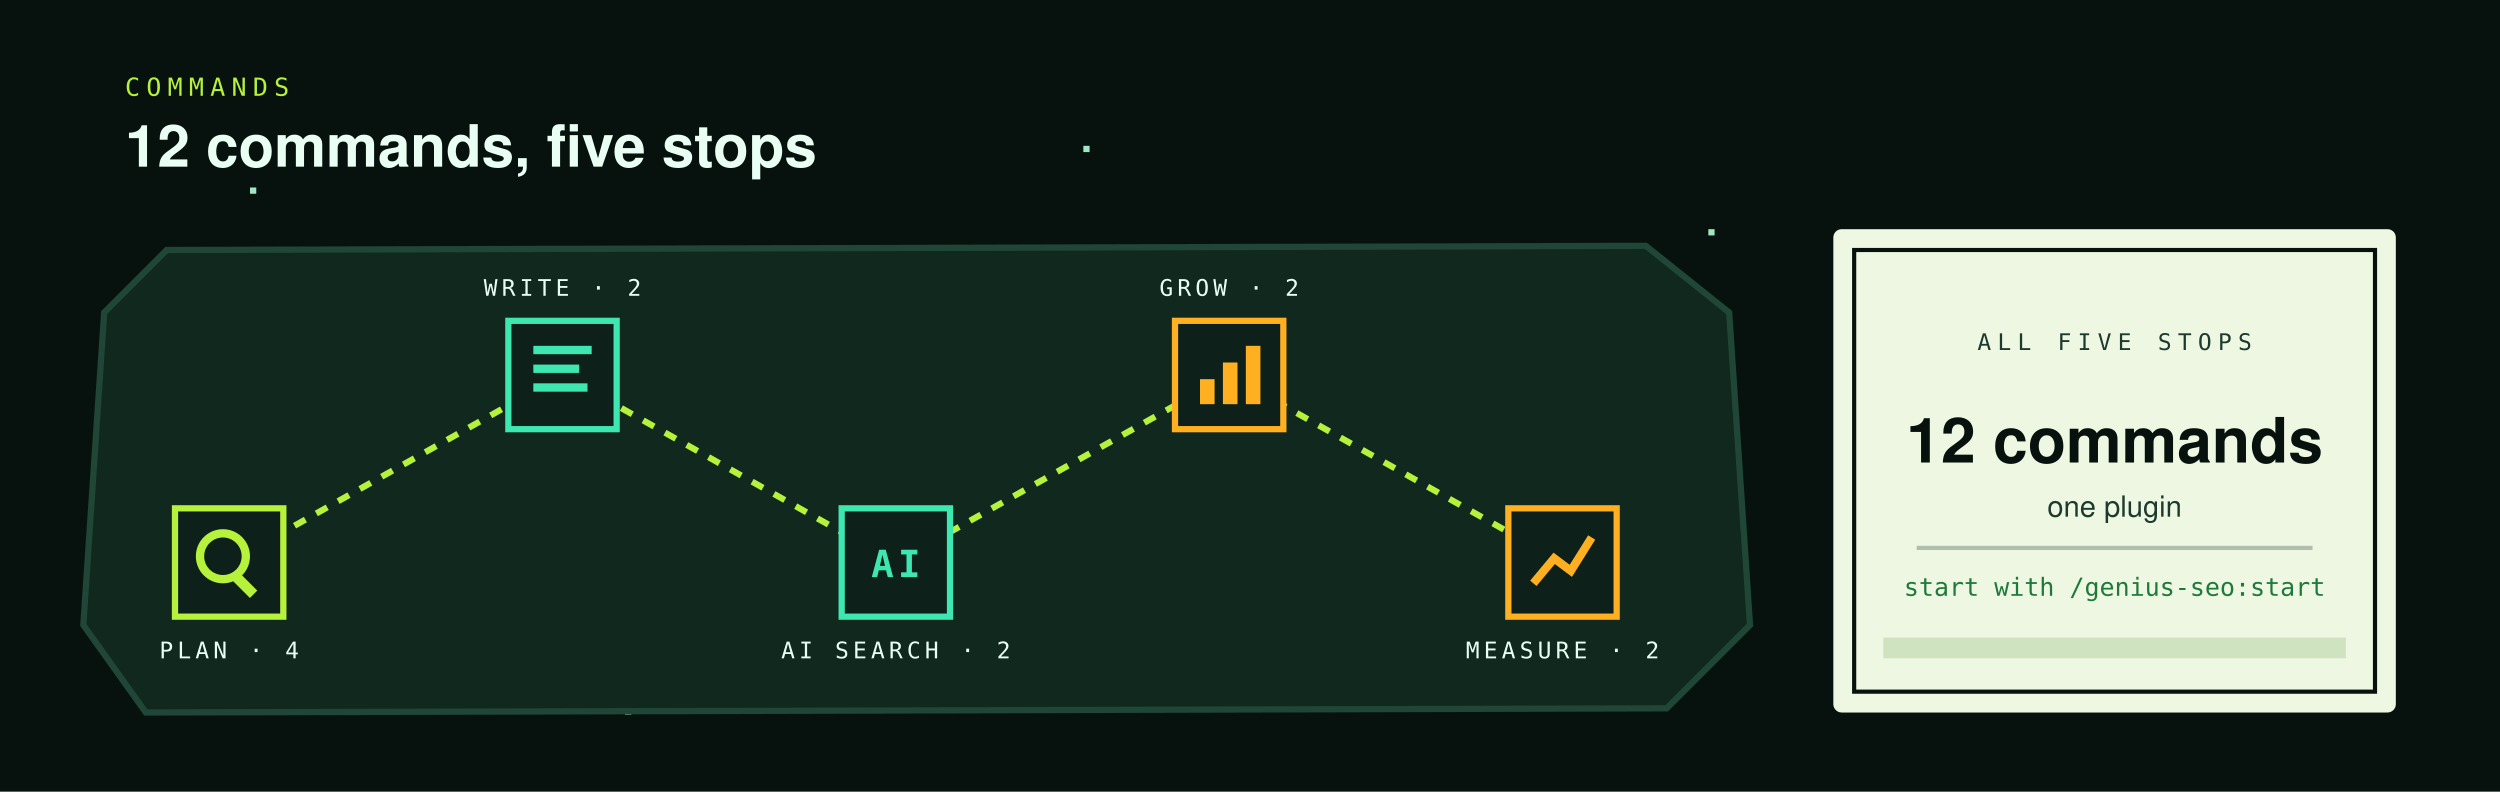
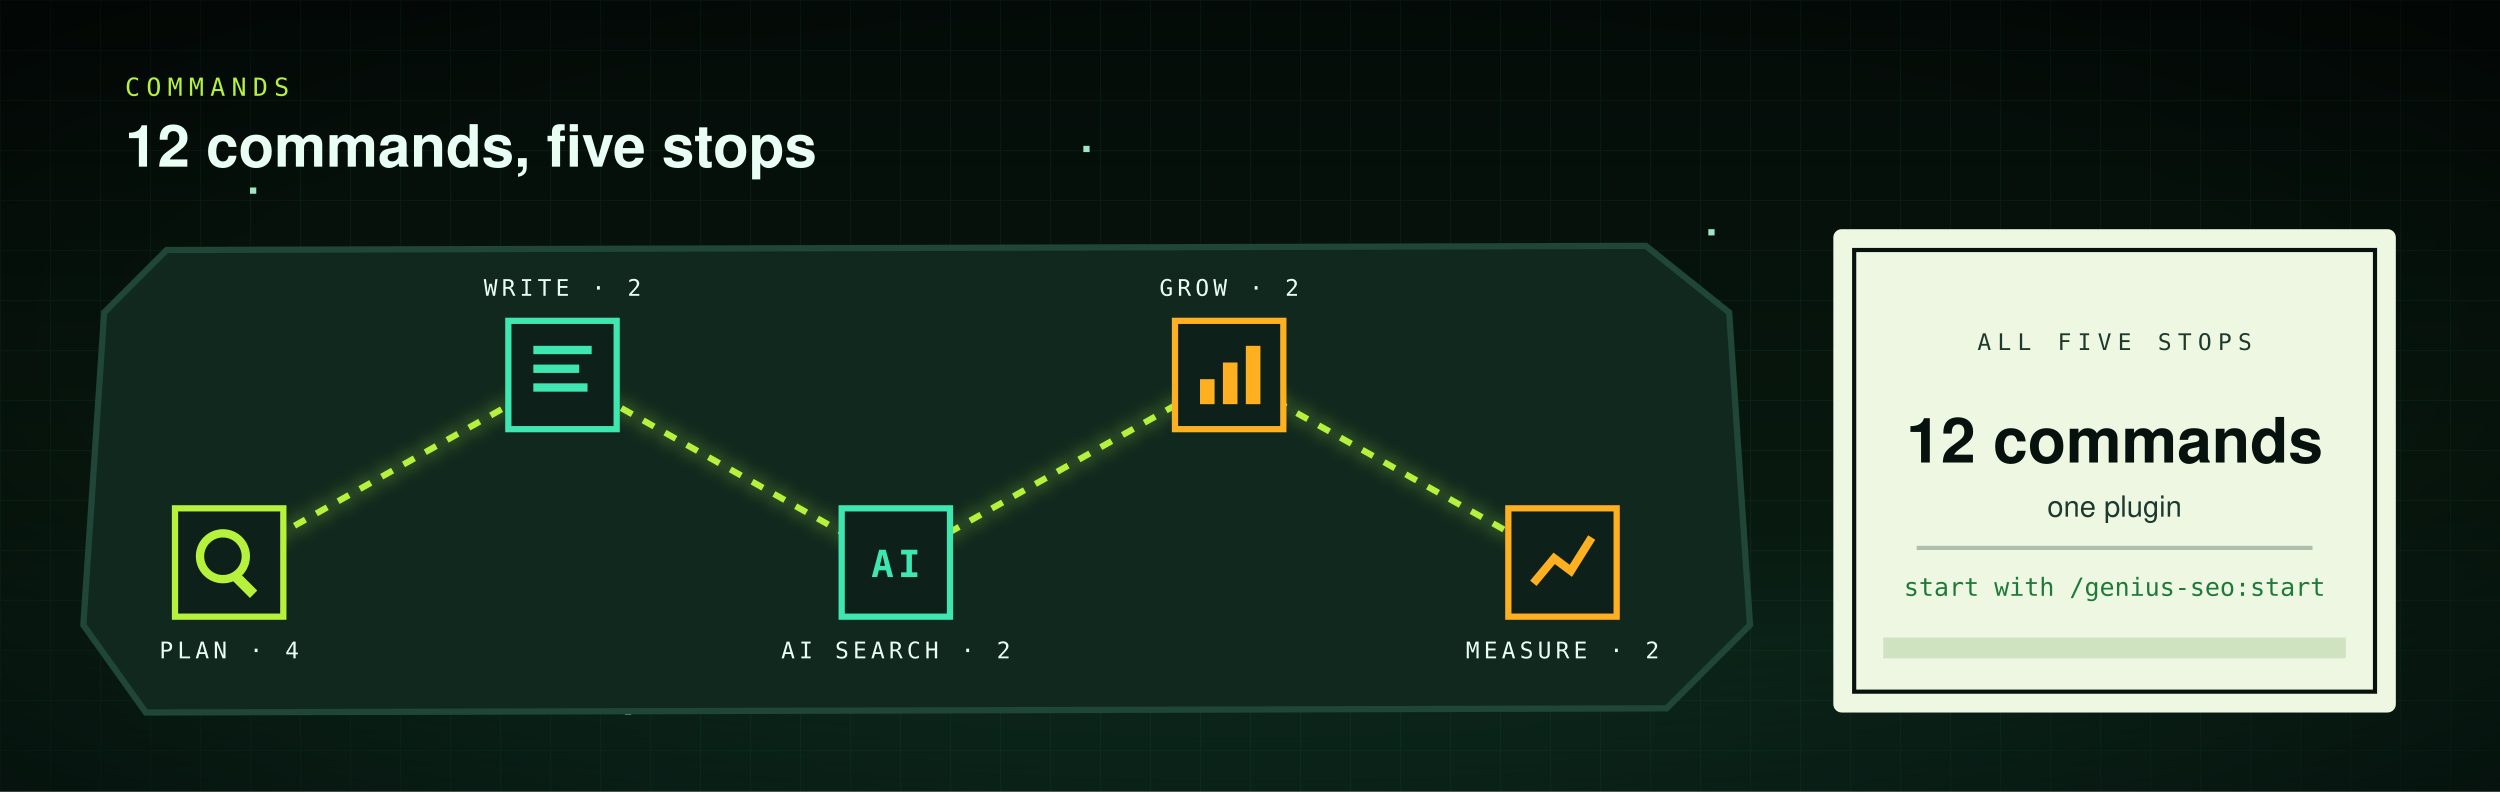
<svg xmlns="http://www.w3.org/2000/svg" width="1200" height="380" viewBox="0 0 1200 380" role="img" aria-labelledby="t d">
  <defs>
+     <linearGradient id="sky" x1="0" y1="0" x2="0" y2="1">
+       <stop offset="0" stop-color="#040b08" />
+       <stop offset=".65" stop-color="#08190f" />
+       <stop offset="1" stop-color="#0d2c20" />
+     </linearGradient>
+     <pattern id="grid" width="24" height="24" patternUnits="userSpaceOnUse">
+       <path d="M24 0H0V24" fill="none" stroke="#3ee6b0" stroke-opacity=".055" />
+     </pattern>
+     <radialGradient id="vig" cx="50%" cy="45%" r="75%">
+       <stop offset=".55" stop-color="#000" stop-opacity="0" />
+       <stop offset="1" stop-color="#000" stop-opacity=".6" />
+     </radialGradient>
+     <linearGradient id="ink" x1="0" y1="0" x2="1" y2="0">
+       <stop offset="0" stop-color="#f2fff8" />
+       <stop offset=".6" stop-color="#d9ffc0" />
+       <stop offset="1" stop-color="#b6f23c" />
+     </linearGradient>
+     <filter id="glow" x="-50%" y="-50%" width="200%" height="200%">
+       <feGaussianBlur stdDeviation="4" result="b" />
+       <feMerge>
+         <feMergeNode in="b" />
+         <feMergeNode in="SourceGraphic" />
+       </feMerge>
+     </filter>
+     <filter id="soft" x="-20%" y="-50%" width="140%" height="200%">
+       <feGaussianBlur stdDeviation="1.3" result="b" />
+       <feMerge>
+         <feMergeNode in="b" />
+         <feMergeNode in="SourceGraphic" />
+       </feMerge>
+     </filter>
    <symbol id="bot" viewBox="0 0 32 32">
      <rect x="14" y="0" width="4" height="4" fill="currentColor" />
      <rect x="4" y="4" width="24" height="16" fill="currentColor" />
      <rect x="9" y="9" width="4" height="5" fill="#07120e" />
      <rect x="19" y="9" width="4" height="5" fill="#07120e" />
      <rect x="2" y="20" width="4" height="8" fill="currentColor" />
      <rect x="10" y="20" width="4" height="6" fill="currentColor" />
      <rect x="18" y="20" width="4" height="8" fill="currentColor" />
      <rect x="26" y="20" width="4" height="6" fill="currentColor" />
    </symbol>
    <style>
      .mono{font-family:ui-monospace,SFMono-Regular,Menlo,Consolas,monospace}
      .sans{font-family:'Segoe UI',Helvetica,Arial,sans-serif}
      @keyframes dash{to{stroke-dashoffset:-36}}
      .route{stroke-dasharray:6 6;animation:dash 1.5s linear infinite}
      @keyframes tw{0%,100%{opacity:.15}50%{opacity:.9}}
      .star{animation:tw 3s ease-in-out infinite}
    </style>
  </defs>
-   <rect width="1200" height="380" fill="#07120e" />
+   <rect width="1200" height="380" fill="url(#sky)" />
+   <rect width="1200" height="380" fill="url(#grid)" />
+   <rect width="1200" height="380" fill="url(#vig)" />
  <g fill="#9fe6c4">
    <rect class="star" x="120" y="90" width="3" height="3" />
    <rect class="star" x="520" y="70" width="3" height="3" style="animation-delay:-1s" />
    <rect class="star" x="820" y="110" width="3" height="3" style="animation-delay:-2s" />
    <rect class="star" x="300" y="340" width="3" height="3" style="animation-delay:-.6s" />
  </g>
  <text x="60" y="46" class="mono" font-size="12" letter-spacing="3" fill="#b6f23c">COMMANDS</text>
  <text x="60" y="80" class="sans" font-size="28" font-weight="800" fill="#eafff4">12 commands, five stops</text>
  <path d="M50 150 L80 120 L790 118 L830 150 L840 300 L800 340 L70 342 L40 300 Z" fill="#10281e" stroke="#1f4636" stroke-width="3" />
-   <path class="route" d="M110 270 L270 180 L430 270 L590 180 L750 270" fill="none" stroke="#b6f23c" stroke-width="3" />
+   <path class="route" filter="url(#glow)" d="M110 270 L270 180 L430 270 L590 180 L750 270" fill="none" stroke="#b6f23c" stroke-width="3" />
  <g class="mono" font-size="11" letter-spacing="2" text-anchor="middle">
    <g transform="translate(110,270)">
      <rect x="-26" y="-26" width="52" height="52" fill="#0d2019" stroke="#b6f23c" stroke-width="3" />
      <circle cx="-3" cy="-3" r="11" fill="none" stroke="#b6f23c" stroke-width="4" />
      <rect x="5" y="5" width="12" height="5" fill="#b6f23c" transform="rotate(45 5 5)" />
      <text y="46" fill="#eafff4">PLAN · 4</text>
    </g>
    <g transform="translate(270,180)">
      <rect x="-26" y="-26" width="52" height="52" fill="#0d2019" stroke="#3ee6b0" stroke-width="3" />
      <g fill="#3ee6b0">
        <rect x="-14" y="-14" width="28" height="4" />
        <rect x="-14" y="-5" width="22" height="4" />
        <rect x="-14" y="4" width="26" height="4" />
      </g>
      <text y="-38" fill="#eafff4">WRITE · 2</text>
    </g>
    <g transform="translate(430,270)">
      <rect x="-26" y="-26" width="52" height="52" fill="#0d2019" stroke="#3ee6b0" stroke-width="3" />
      <text y="7" font-size="18" font-weight="700" fill="#3ee6b0">AI</text>
      <text y="46" fill="#eafff4">AI SEARCH · 2</text>
    </g>
    <g transform="translate(590,180)">
      <rect x="-26" y="-26" width="52" height="52" fill="#0d2019" stroke="#ffb020" stroke-width="3" />
      <g fill="#ffb020">
        <rect x="-14" y="2" width="7" height="12" />
        <rect x="-3" y="-6" width="7" height="20" />
        <rect x="8" y="-14" width="7" height="28" />
      </g>
      <text y="-38" fill="#eafff4">GROW · 2</text>
    </g>
    <g transform="translate(750,270)">
      <rect x="-26" y="-26" width="52" height="52" fill="#0d2019" stroke="#ffb020" stroke-width="3" />
      <path d="M-14 10 L-4 -2 L4 4 L14 -12" fill="none" stroke="#ffb020" stroke-width="4" />
      <text y="46" fill="#eafff4">MEASURE · 2</text>
    </g>
  </g>
  <g class="mono" font-size="11" letter-spacing="1" fill="#b6f23c" text-anchor="middle">
    <text x="110" y="332" opacity="0">✓ DONE<animate attributeName="opacity" values="0;1;1;0" keyTimes="0;.01;.97;1" dur="10s" repeatCount="indefinite" />
    </text>
    <text x="270" y="128" opacity="0">✓ DONE<animate attributeName="opacity" values="0;0;1;1;0" keyTimes="0;.2;.21;.97;1" dur="10s" repeatCount="indefinite" />
    </text>
    <text x="430" y="332" opacity="0">✓ DONE<animate attributeName="opacity" values="0;0;1;1;0" keyTimes="0;.4;.41;.97;1" dur="10s" repeatCount="indefinite" />
    </text>
    <text x="590" y="128" opacity="0">✓ DONE<animate attributeName="opacity" values="0;0;1;1;0" keyTimes="0;.6;.61;.97;1" dur="10s" repeatCount="indefinite" />
    </text>
    <text x="750" y="332" opacity="0">✓ DONE<animate attributeName="opacity" values="0;0;1;1;0" keyTimes="0;.8;.81;.97;1" dur="10s" repeatCount="indefinite" />
    </text>
  </g>
-   <use href="#bot" x="-16" y="-44" width="32" height="32" color="#b6f23c">
+   <use filter="url(#soft)" href="#bot" x="-16" y="-44" width="32" height="32" color="#b6f23c">
    <animateMotion path="M110 270 L270 180 L430 270 L590 180 L750 270" keyPoints="0;1;1" keyTimes="0;.8;1" calcMode="linear" dur="10s" repeatCount="indefinite" />
  </use>
  <g transform="translate(880,110)">
    <rect width="270" height="232" rx="4" fill="#eef7e2" />
    <rect x="10" y="10" width="250" height="212" fill="none" stroke="#07120e" stroke-width="2" />
    <text x="135" y="58" class="mono" font-size="11" letter-spacing="3" fill="#1d3a2e" text-anchor="middle">ALL FIVE STOPS</text>
    <text x="135" y="112" class="sans" font-size="30" font-weight="900" fill="#07120e" text-anchor="middle">12 commands</text>
    <text x="135" y="138" class="sans" font-size="14" fill="#1d3a2e" text-anchor="middle">one plugin</text>
    <rect x="40" y="152" width="190" height="2" fill="#1d3a2e" opacity=".3" />
    <text x="135" y="176" class="mono" font-size="12" fill="#1f7a3a" text-anchor="middle">start with /genius-seo:start</text>
    <rect x="24" y="196" width="222" height="10" fill="#cfe3c0" />
    <rect x="24" y="196" width="0" height="10" fill="#3fb950">
      <animate attributeName="width" values="0;222;222;0" keyTimes="0;.8;.97;1" dur="10s" repeatCount="indefinite" />
    </rect>
  </g>
</svg>
